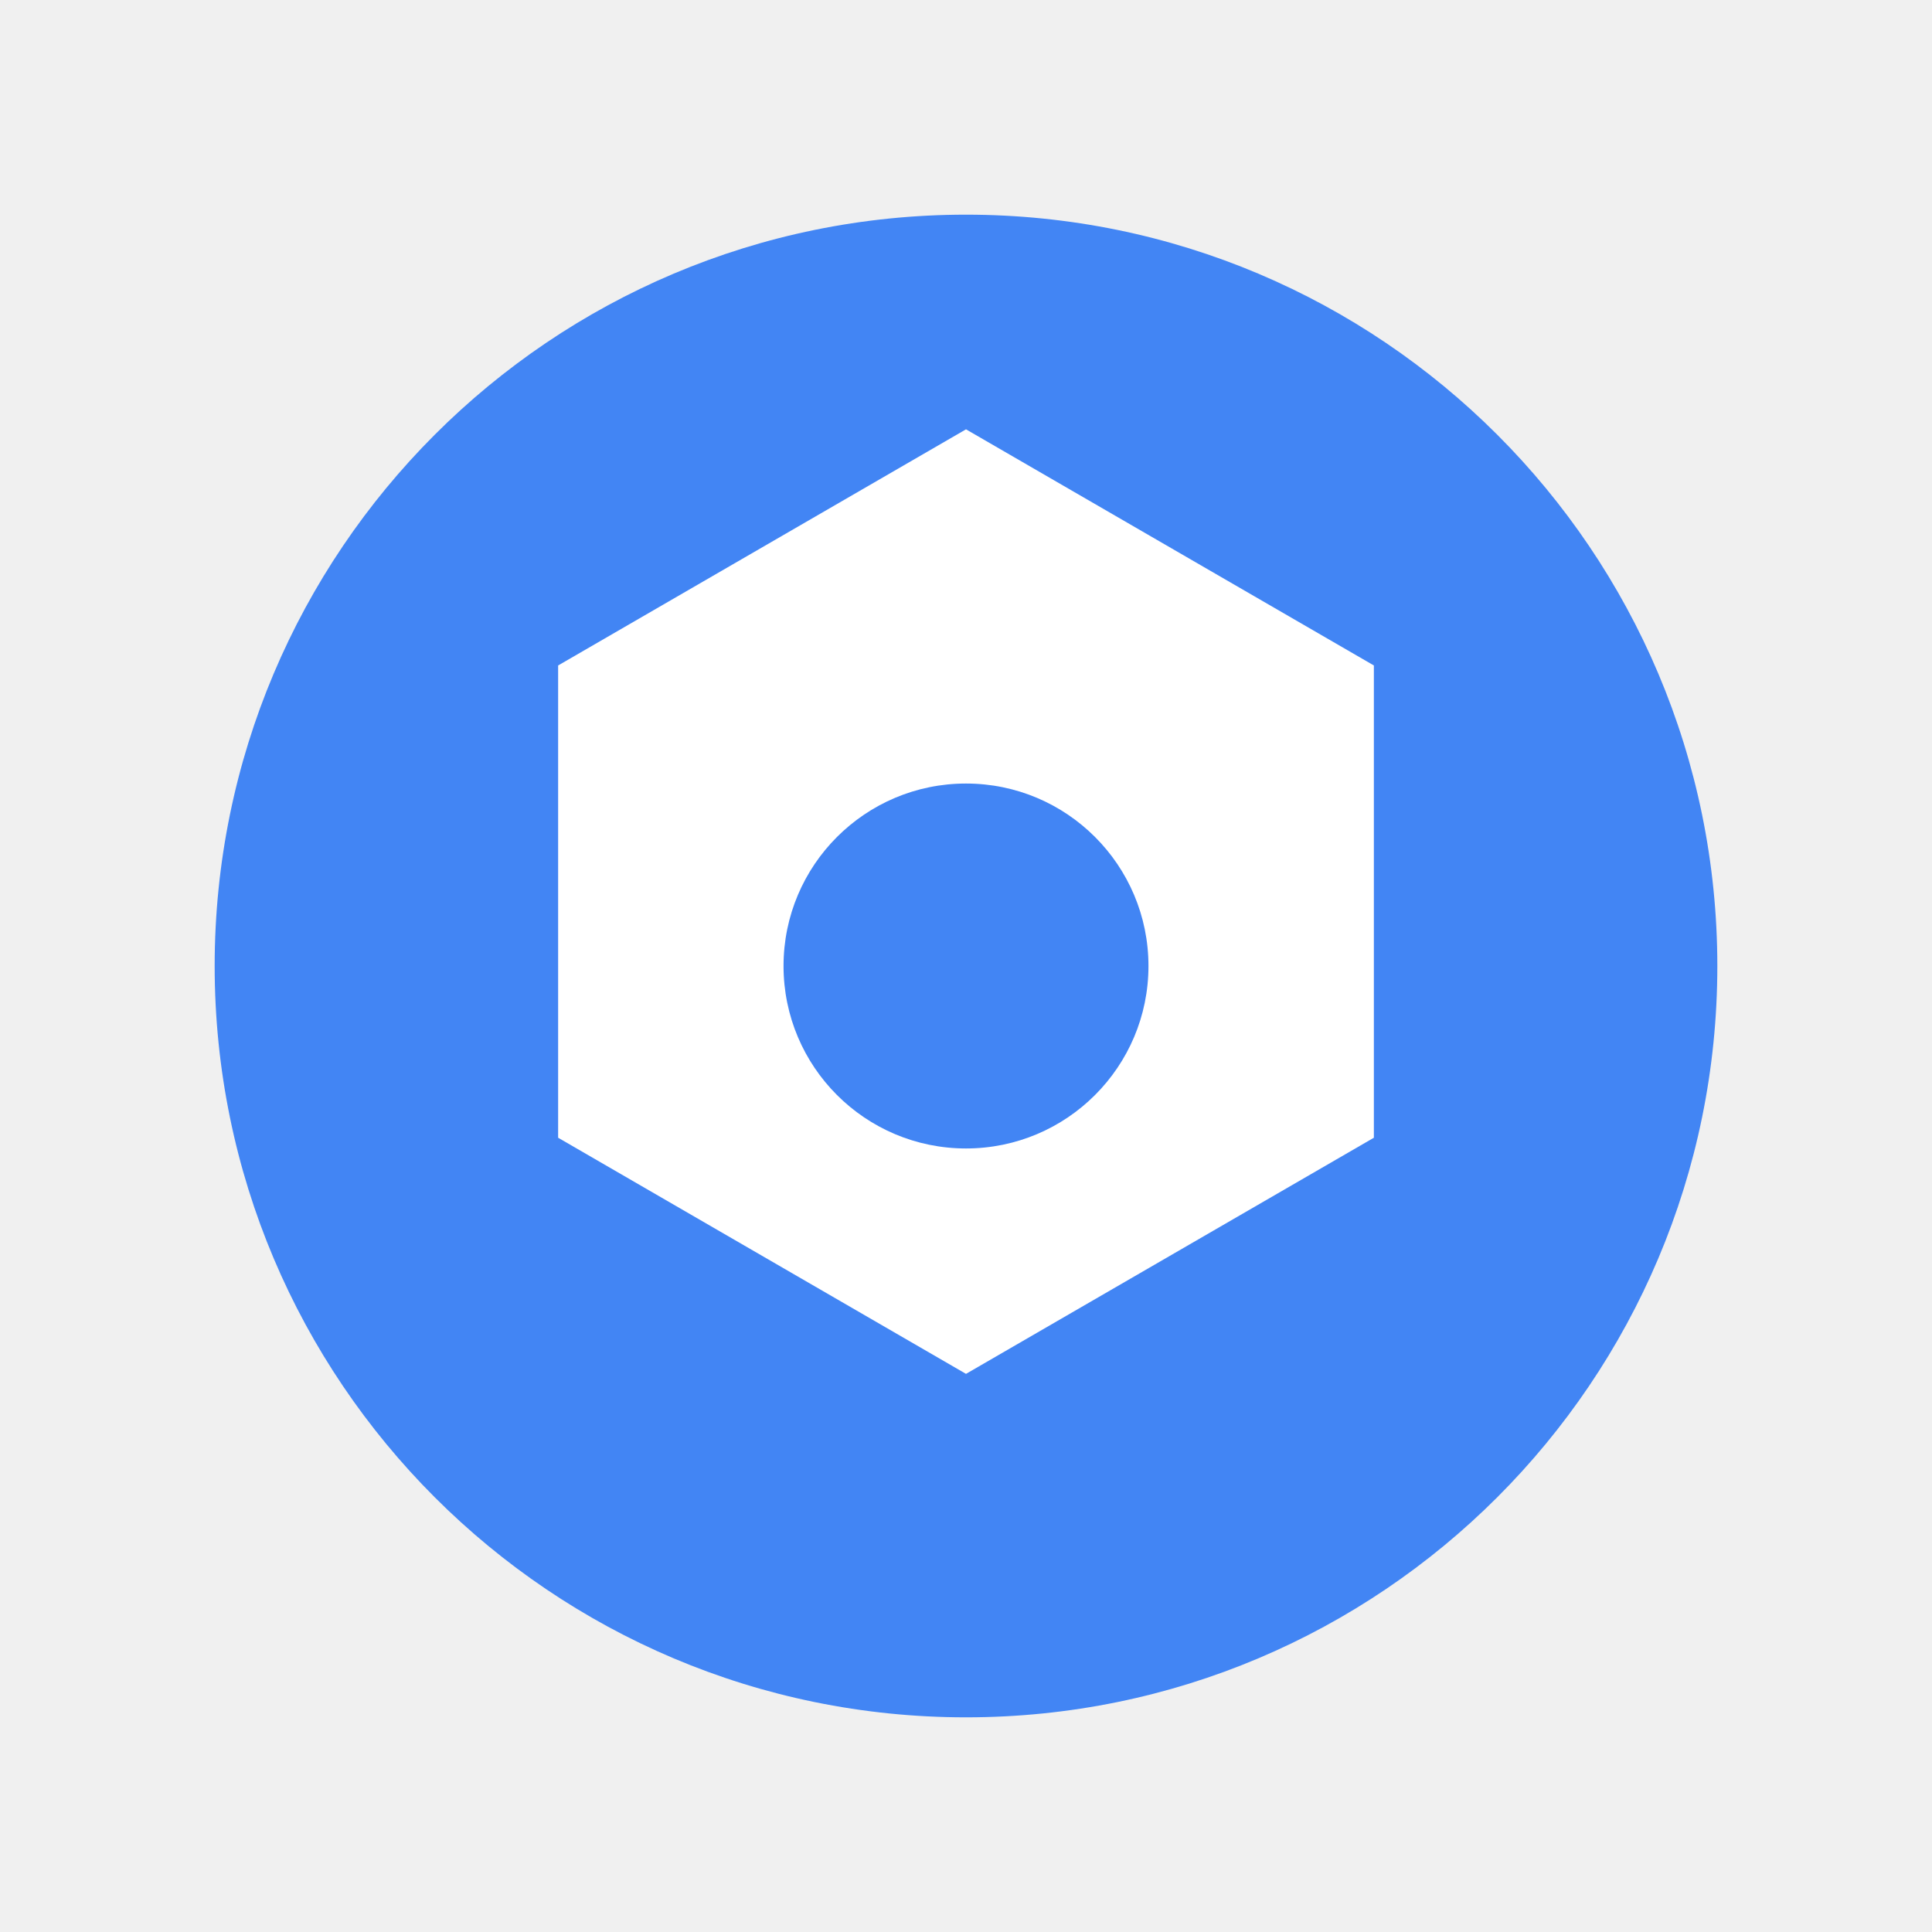
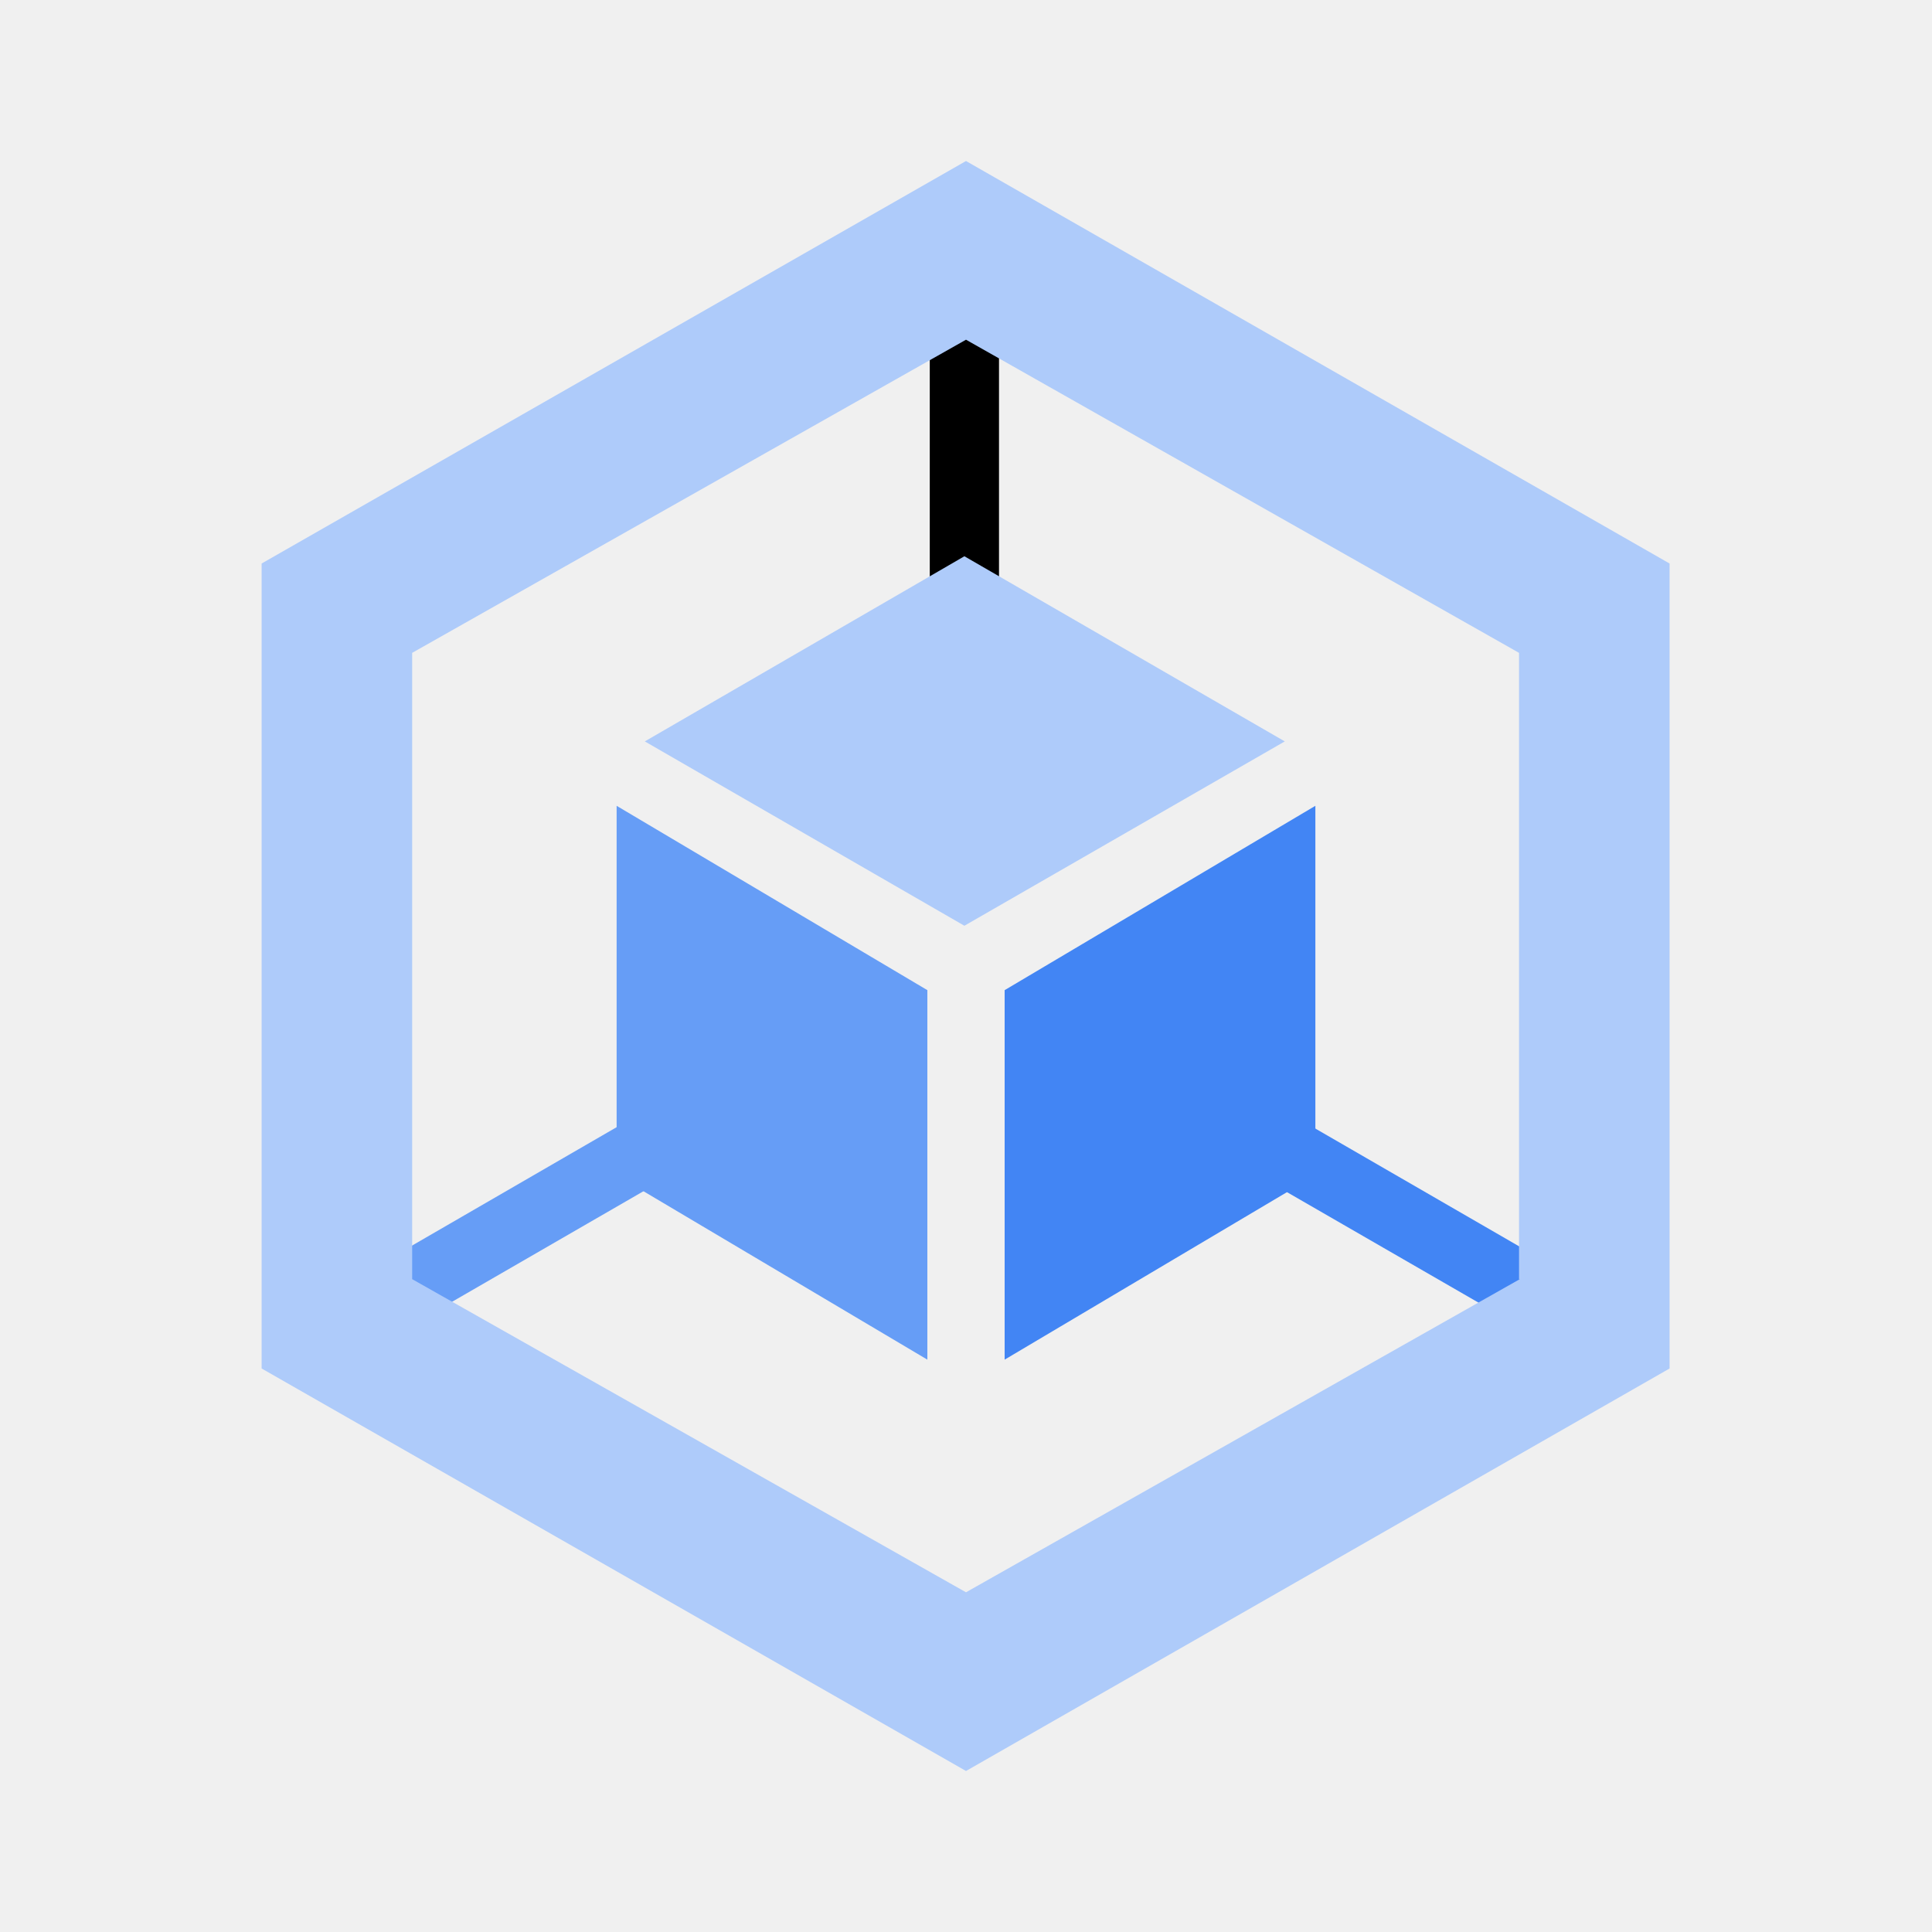
- <svg xmlns="http://www.w3.org/2000/svg" width="18" height="18" viewBox="0 0 18 18">
-   <circle cx="9" cy="9" r="7" fill="#4285F4" />
-   <polygon points="9,4 12.8,6.2 12.8,10.6 9,12.8 5.2,10.6 5.2,6.2" fill="#FFFFFF" />
-   <circle cx="9" cy="9" r="1.7" fill="#4285F4" />
+ <svg xmlns="http://www.w3.org/2000/svg" width="24px" height="24px" viewBox="0 0 24 24">
+   <g data-name="Product Icons">
+     <g>
+       <polygon points="14.68 13.06 19.23 15.69 19.23 16.68 14.29 13.83 14.68 13.06" fill="#4285f4" />
+       <polygon points="9.98 13.65 4.77 16.66 4.45 15.86 9.53 12.92 9.98 13.65" fill="#669df6" />
+       <rect x="11.55" y="3.29" width="0.86" height="5.78" />
+       <path d="M3.25,7V17L12,22l8.74-5V7L12,2Zm15.63,8.89L12,19.78,5.12,15.89V8.11L12,4.22l6.87,3.89v7.78Z" fill="#aecbfa" />
+       <polygon points="11.98 11.5 15.96 9.21 11.98 6.91 8.01 9.21 11.98 11.5" fill="#aecbfa" />
+       <polygon points="11.52 12.3 7.66 10.01 7.66 14.6 11.52 16.89 11.52 12.3" fill="#669df6" />
+       <polygon points="12.48 12.3 12.48 16.89 16.34 14.6 16.34 10.01 12.48 12.3" fill="#4285f4" />
+     </g>
+   </g>
</svg>
